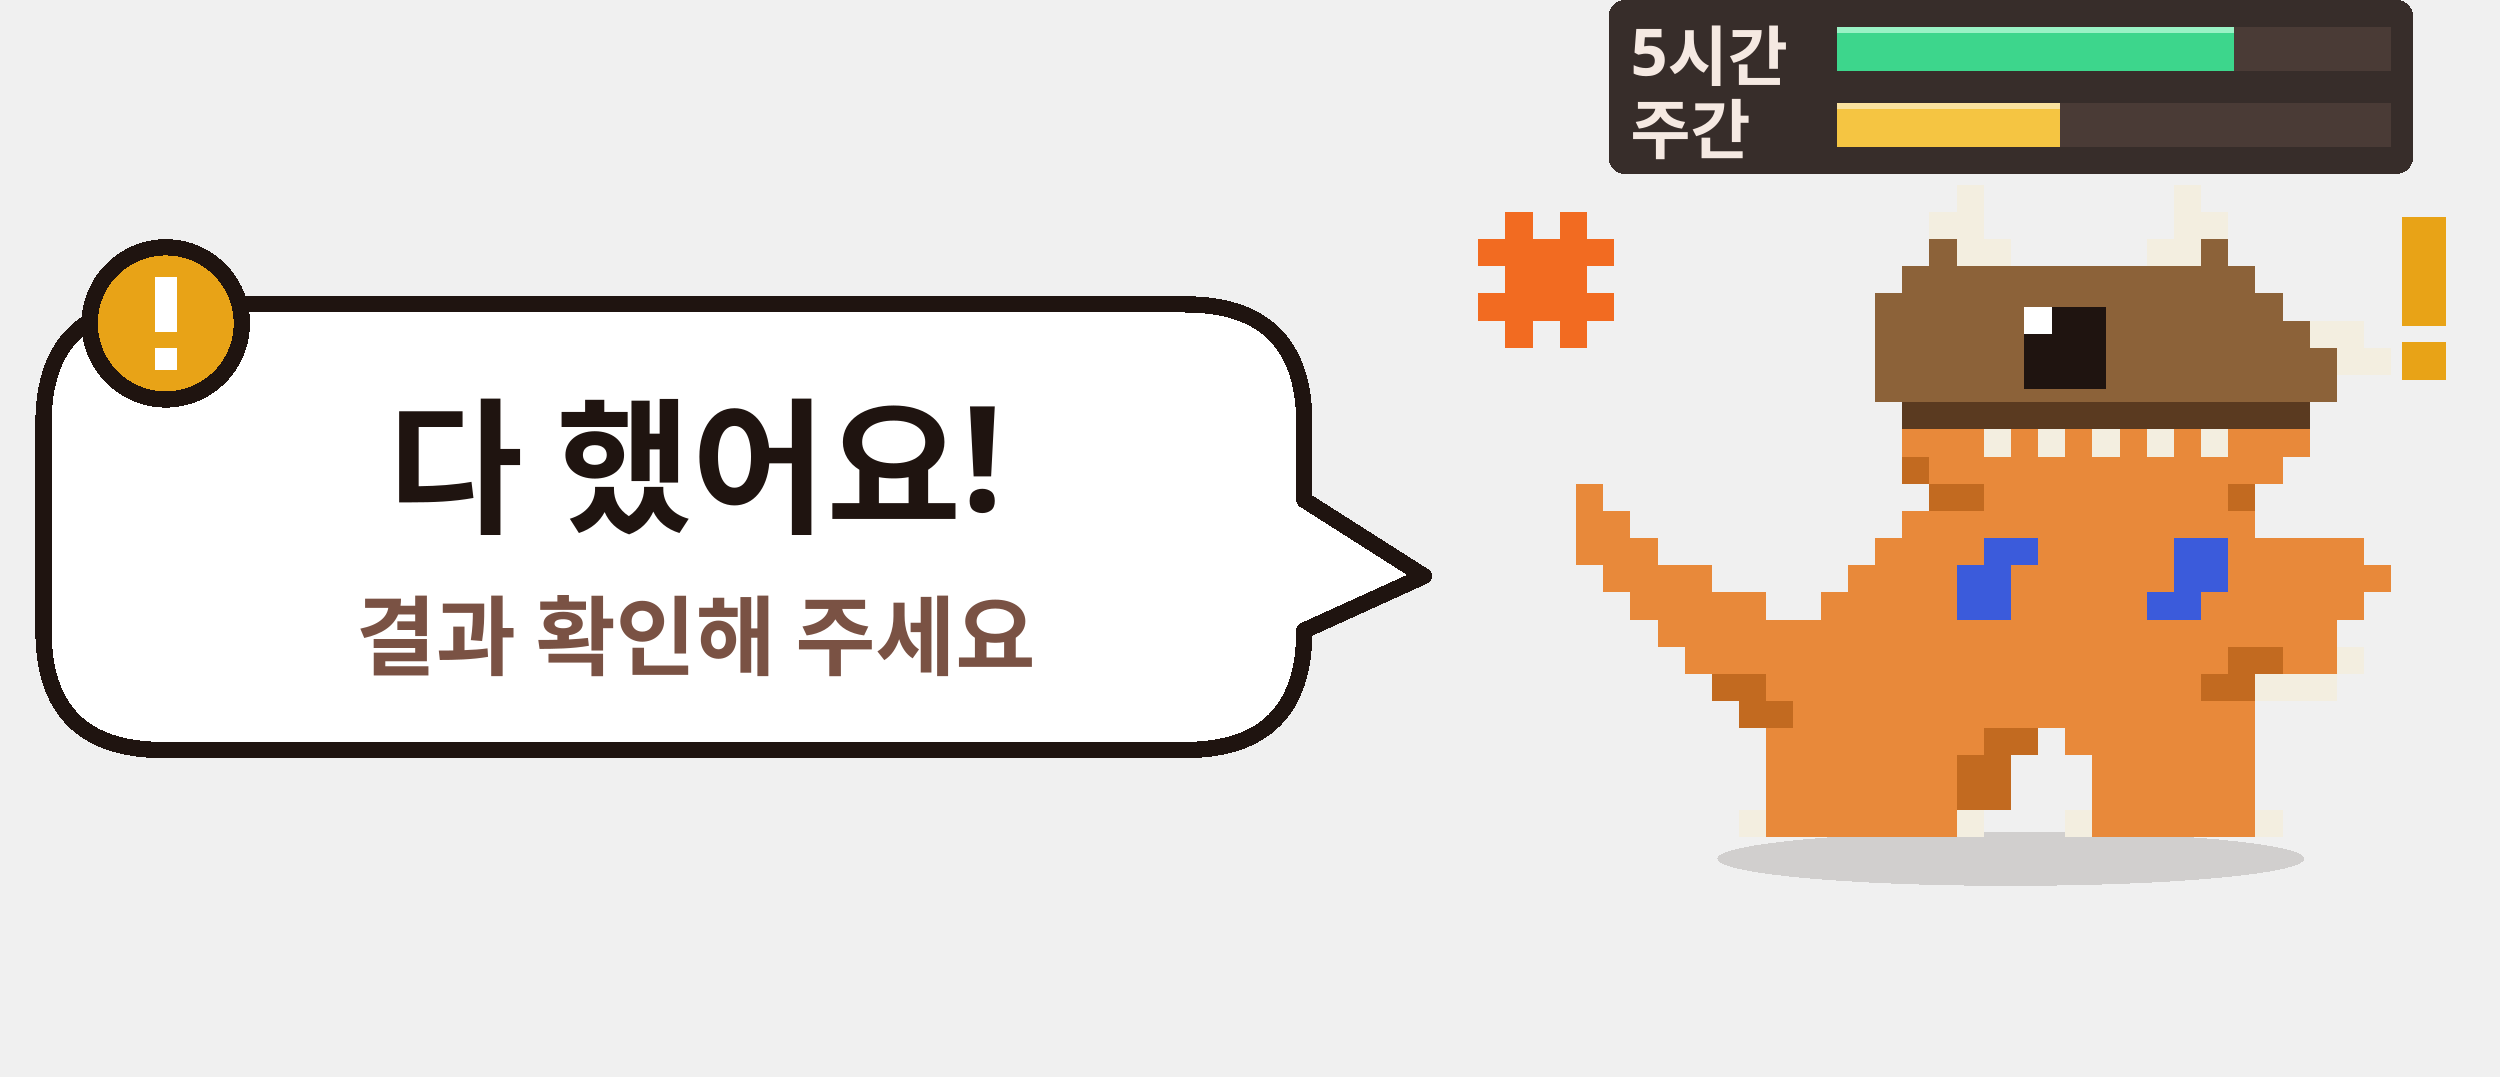
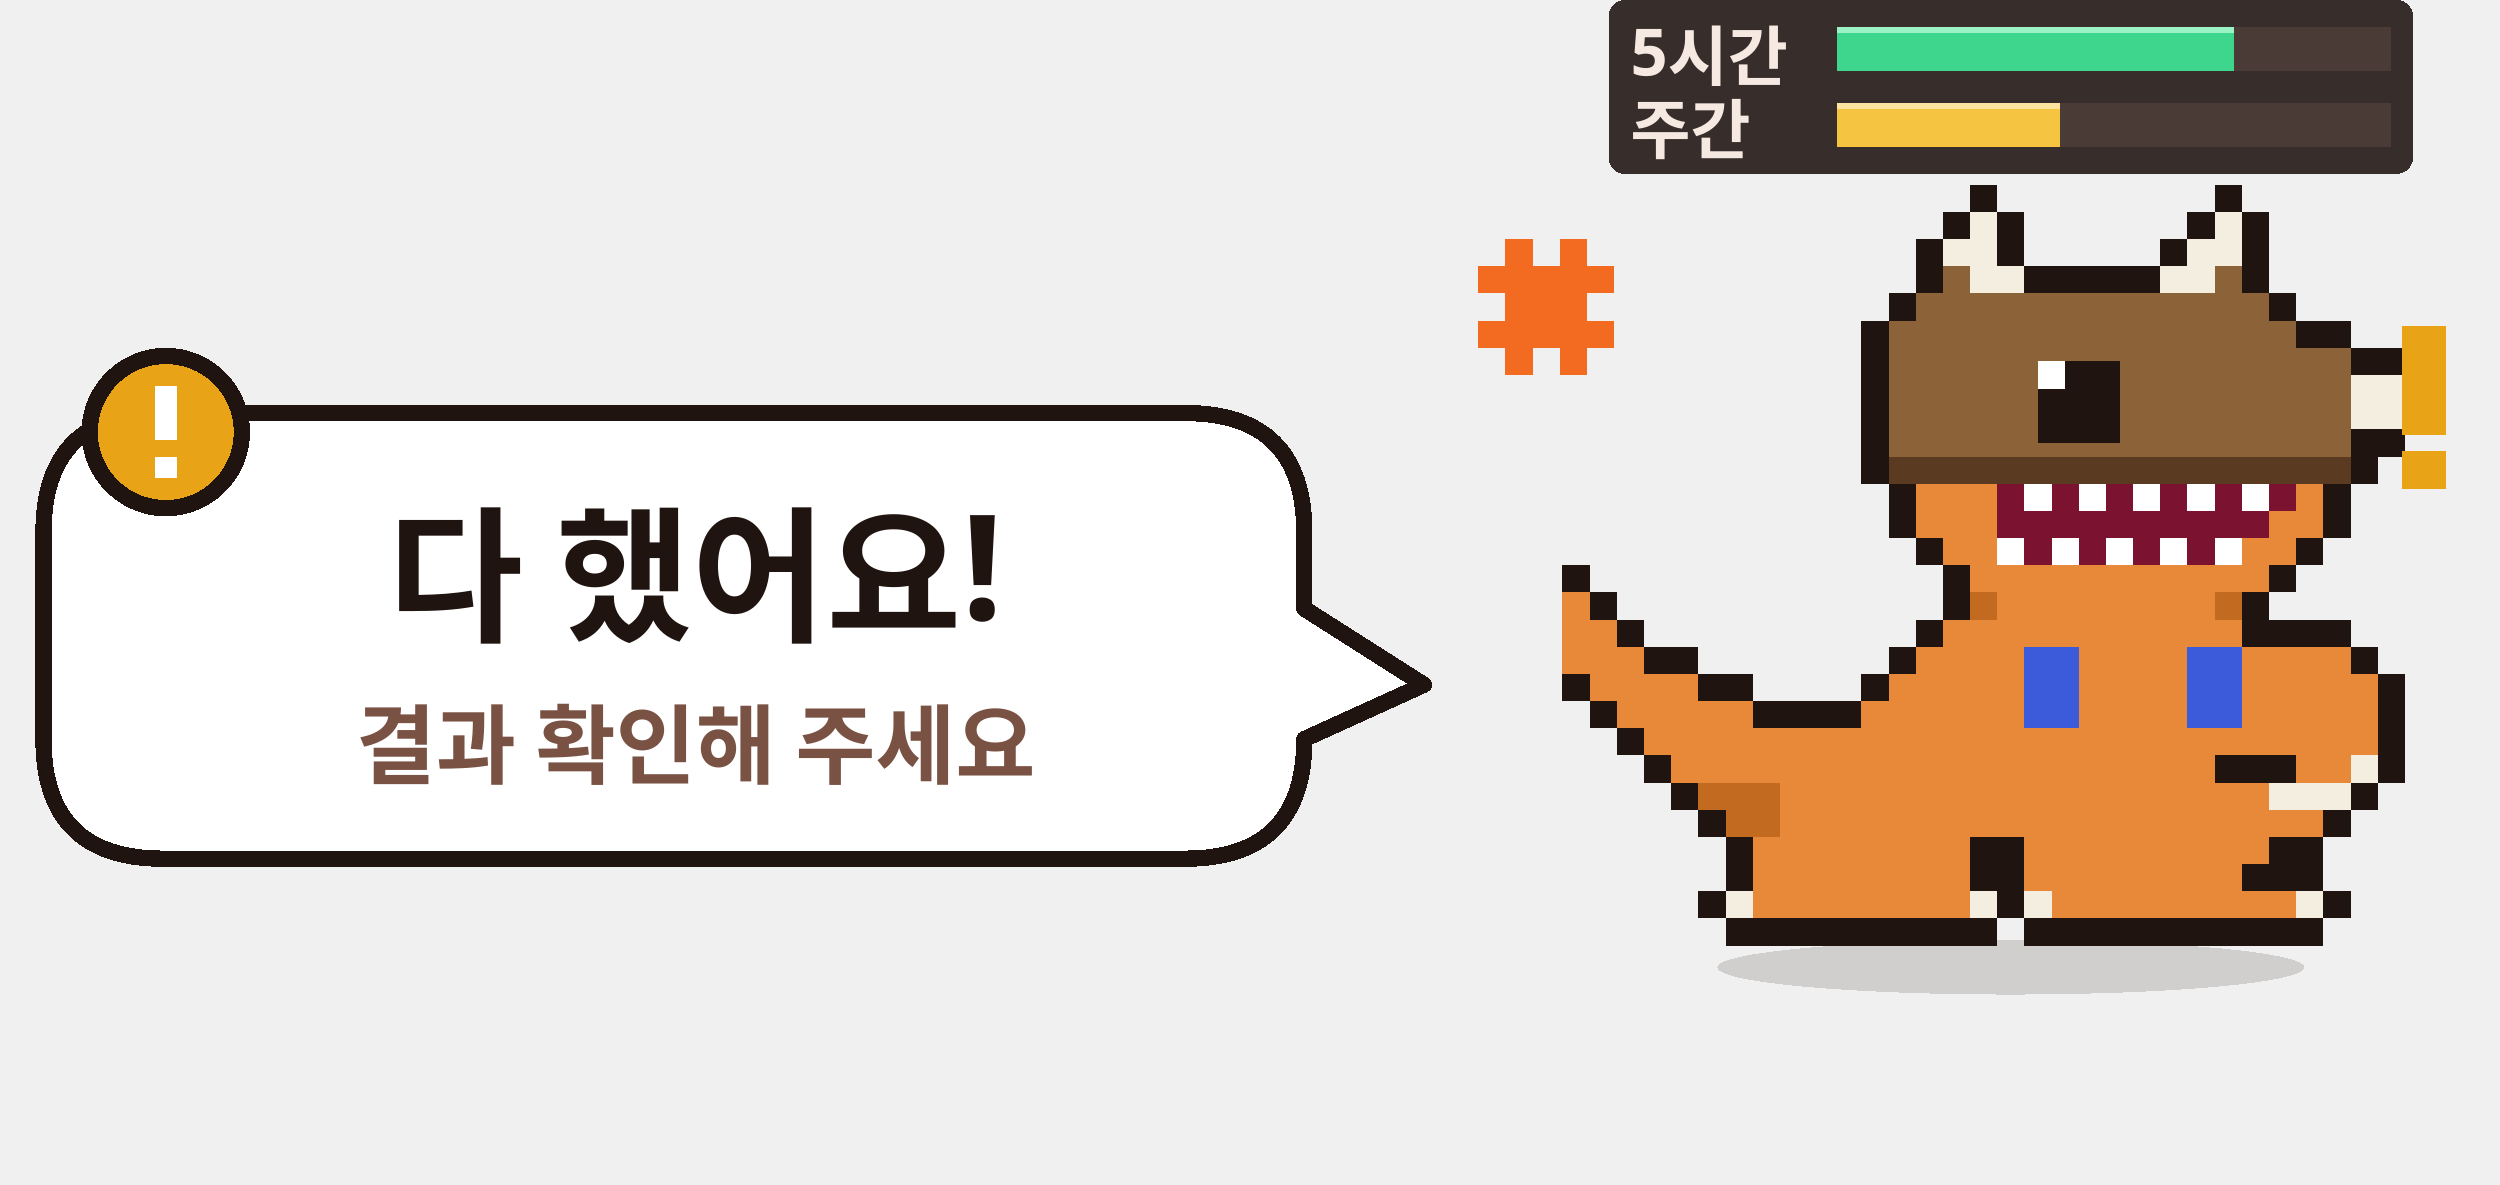
- <svg xmlns="http://www.w3.org/2000/svg" width="460" height="198" viewBox="0 0 460 198" shape-rendering="crispEdges">
+ <svg xmlns="http://www.w3.org/2000/svg" width="460" height="218" viewBox="0 0 460 218" shape-rendering="crispEdges">
  <g transform="translate(370 16)">
    <g transform="scale(1)">
      <g transform="translate(-370 -16)">
        <rect x="296" y="0" width="148" height="32" rx="3" fill="#1F1410" fill-opacity="0.88" />
        <text x="300" y="9" dominant-baseline="central" font-family="'Malgun Gothic','Apple SD Gothic Neo','Noto Sans KR',sans-serif" font-size="12" font-weight="700" fill="#F5E9E2">5시간</text>
        <rect x="338" y="5" width="102" height="8" fill="#4A3B36" />
        <rect x="338" y="5" width="73" height="8" fill="#3DD68C" />
        <rect x="338" y="5" width="73" height="1" fill="#9AF2C5" />
        <text x="300" y="23" dominant-baseline="central" font-family="'Malgun Gothic','Apple SD Gothic Neo','Noto Sans KR',sans-serif" font-size="12" font-weight="700" fill="#F5E9E2">주간</text>
        <rect x="338" y="19" width="102" height="8" fill="#4A3B36" />
        <rect x="338" y="19" width="41" height="8" fill="#F5C542" />
        <rect x="338" y="19" width="41" height="1" fill="#FBE3A0" />
      </g>
    </g>
  </g>
-   <g transform="translate(0 38)">
+   <g transform="translate(0 58)">
    <g transform="translate(262 68)">
      <g transform="scale(1)">
        <g transform="translate(-262 -68)">
          <path d="M30 18 H218 Q240 18 240 40 V54 L262 68 L240 78 Q240 100 218 100 H30 Q8 100 8 78 V40 Q8 18 30 18 Z" fill="#FFFFFF" stroke="#1F1410" stroke-width="3" stroke-linejoin="round" />
          <circle cx="30.5" cy="21.5" r="14" fill="#E8A317" stroke="#1F1410" stroke-width="3" />
          <rect x="28.5" y="13" width="4" height="10" fill="#FFFFFF" />
          <rect x="28.5" y="26" width="4" height="4" fill="#FFFFFF" />
          <text x="128" y="58" text-anchor="middle" font-family="'Malgun Gothic','Apple SD Gothic Neo','Noto Sans KR',sans-serif" font-size="27" font-weight="800" fill="#1F1410">다 했어요!</text>
          <text x="128" y="85" text-anchor="middle" font-family="'Malgun Gothic','Apple SD Gothic Neo','Noto Sans KR',sans-serif" font-size="16" font-weight="600" fill="#7A5244">결과 확인해 주세요</text>
        </g>
      </g>
    </g>
    <g transform="translate(370 118)">
      <g>
        <g transform="translate(-370 -118)">
          <ellipse cx="370" cy="120" rx="54" ry="5" fill="#1F1410" opacity="0.15" />
          <g>
            <animateTransform attributeName="transform" type="translate" values="0 0;0 -8;0 0" keyTimes="0;0.4;1" dur="0.9s" begin="0.8s" repeatCount="indefinite" calcMode="spline" keySplines="0.3 0 0.5 1;0.5 0 0.7 1" />
            <g transform="translate(220 6) scale(10)">
-               <g transform="translate(7 -1)">
+               <g transform="translate(6.75 -2.5)">
                <g>
                  <animateTransform attributeName="transform" type="translate" values="0 0;0 -0.3" dur="1.4s" calcMode="discrete" repeatCount="indefinite" />
-                   <rect x="7" y="0" width="0.5" height="0.5" fill="#F3EEE0" />
-                   <rect x="11" y="0" width="0.5" height="0.5" fill="#F3EEE0" />
-                   <rect x="6.5" y="0.5" width="1" height="0.5" fill="#F3EEE0" />
-                   <rect x="11" y="0.5" width="1" height="0.5" fill="#F3EEE0" />
-                   <rect x="6.5" y="1" width="0.5" height="0.5" fill="#8C6239" />
-                   <rect x="7" y="1" width="1" height="0.5" fill="#F3EEE0" />
-                   <rect x="10.5" y="1" width="1" height="0.5" fill="#F3EEE0" />
-                   <rect x="11.5" y="1" width="0.5" height="0.5" fill="#8C6239" />
-                   <rect x="6" y="1.5" width="6.5" height="0.5" fill="#8C6239" />
-                   <rect x="5.5" y="2" width="7.5" height="0.5" fill="#8C6239" />
-                   <rect x="5.5" y="2.5" width="3" height="0.5" fill="#8C6239" />
-                   <rect x="8.5" y="2.5" width="1" height="0.5" fill="#1E9E5A" />
-                   <rect x="9.5" y="2.5" width="4" height="0.5" fill="#8C6239" />
-                   <rect x="13.5" y="2.5" width="1" height="0.5" fill="#F3EEE0" />
-                   <rect x="5.5" y="3" width="3" height="0.5" fill="#8C6239" />
-                   <rect x="8.5" y="3" width="1" height="0.5" fill="#1E9E5A" />
-                   <rect x="9.5" y="3" width="4.5" height="0.5" fill="#8C6239" />
-                   <rect x="14" y="3" width="1" height="0.5" fill="#F3EEE0" />
-                   <rect x="5.5" y="3.5" width="8.5" height="0.5" fill="#8C6239" />
-                   <rect x="6" y="4" width="7.5" height="0.5" fill="#5A3A20" />
-                   <rect x="6" y="4.5" width="1.5" height="0.5" fill="#E8893A" />
-                   <rect x="7.5" y="4.5" width="0.5" height="0.5" fill="#F3EEE0" />
-                   <rect x="8" y="4.5" width="0.5" height="0.5" fill="#E8893A" />
-                   <rect x="8.5" y="4.5" width="0.5" height="0.5" fill="#F3EEE0" />
-                   <rect x="9" y="4.5" width="0.5" height="0.5" fill="#E8893A" />
-                   <rect x="9.5" y="4.5" width="0.5" height="0.5" fill="#F3EEE0" />
-                   <rect x="10" y="4.5" width="0.5" height="0.5" fill="#E8893A" />
-                   <rect x="10.5" y="4.5" width="0.5" height="0.5" fill="#F3EEE0" />
-                   <rect x="11" y="4.5" width="0.5" height="0.5" fill="#E8893A" />
-                   <rect x="11.5" y="4.5" width="0.5" height="0.5" fill="#F3EEE0" />
-                   <rect x="12" y="4.5" width="1.5" height="0.5" fill="#E8893A" />
-                   <rect x="6" y="5" width="0.5" height="0.5" fill="#C26A20" />
-                   <rect x="6.5" y="5" width="6.5" height="0.5" fill="#E8893A" />
-                   <rect x="0" y="5.5" width="0.5" height="0.5" fill="#E8893A" />
-                   <rect x="6.5" y="5.5" width="1" height="0.5" fill="#C26A20" />
-                   <rect x="7.5" y="5.5" width="4.5" height="0.5" fill="#E8893A" />
-                   <rect x="12" y="5.5" width="0.5" height="0.5" fill="#C26A20" />
-                   <rect x="0" y="6" width="1" height="0.5" fill="#E8893A" />
-                   <rect x="6" y="6" width="6.5" height="0.5" fill="#E8893A" />
-                   <rect x="0" y="6.5" width="1.5" height="0.5" fill="#E8893A" />
-                   <rect x="5.5" y="6.5" width="2" height="0.5" fill="#E8893A" />
-                   <rect x="7.5" y="6.5" width="1" height="0.5" fill="#3B5BDB" />
-                   <rect x="8.5" y="6.5" width="2.5" height="0.5" fill="#E8893A" />
-                   <rect x="11" y="6.5" width="1" height="0.5" fill="#3B5BDB" />
-                   <rect x="12" y="6.5" width="2.5" height="0.5" fill="#E8893A" />
-                   <rect x="0.5" y="7" width="2" height="0.5" fill="#E8893A" />
-                   <rect x="5" y="7" width="2" height="0.5" fill="#E8893A" />
-                   <rect x="7" y="7" width="1" height="0.5" fill="#3B5BDB" />
-                   <rect x="8" y="7" width="3" height="0.5" fill="#E8893A" />
-                   <rect x="11" y="7" width="1" height="0.5" fill="#3B5BDB" />
-                   <rect x="12" y="7" width="3" height="0.5" fill="#E8893A" />
-                   <rect x="1" y="7.5" width="2.5" height="0.5" fill="#E8893A" />
-                   <rect x="4.5" y="7.5" width="2.5" height="0.5" fill="#E8893A" />
-                   <rect x="7" y="7.5" width="1" height="0.5" fill="#3B5BDB" />
-                   <rect x="8" y="7.5" width="2.5" height="0.5" fill="#E8893A" />
-                   <rect x="10.5" y="7.5" width="1" height="0.5" fill="#3B5BDB" />
-                   <rect x="11.5" y="7.5" width="3" height="0.5" fill="#E8893A" />
-                   <rect x="1.5" y="8" width="12.5" height="0.5" fill="#E8893A" />
-                   <rect x="2" y="8.5" width="10" height="0.5" fill="#E8893A" />
-                   <rect x="12" y="8.5" width="1" height="0.5" fill="#C26A20" />
-                   <rect x="13" y="8.5" width="1" height="0.5" fill="#E8893A" />
-                   <rect x="14" y="8.5" width="0.5" height="0.5" fill="#F3EEE0" />
-                   <rect x="2.5" y="9" width="1" height="0.5" fill="#C26A20" />
-                   <rect x="3.5" y="9" width="8" height="0.5" fill="#E8893A" />
-                   <rect x="11.5" y="9" width="1" height="0.5" fill="#C26A20" />
-                   <rect x="12.5" y="9" width="1.5" height="0.5" fill="#F3EEE0" />
-                   <rect x="3" y="9.5" width="1" height="0.5" fill="#C26A20" />
-                   <rect x="4" y="9.5" width="8.5" height="0.5" fill="#E8893A" />
-                   <rect x="3.5" y="10" width="4" height="0.5" fill="#E8893A" />
-                   <rect x="7.5" y="10" width="1" height="0.5" fill="#C26A20" />
-                   <rect x="9" y="10" width="3.5" height="0.5" fill="#E8893A" />
-                   <rect x="3.5" y="10.5" width="3.5" height="0.5" fill="#E8893A" />
-                   <rect x="7" y="10.5" width="1" height="0.5" fill="#C26A20" />
-                   <rect x="9.5" y="10.5" width="3" height="0.5" fill="#E8893A" />
-                   <rect x="3.5" y="11" width="3.5" height="0.5" fill="#E8893A" />
-                   <rect x="7" y="11" width="1" height="0.5" fill="#C26A20" />
-                   <rect x="9.5" y="11" width="3" height="0.5" fill="#E8893A" />
-                   <rect x="3" y="11.5" width="0.5" height="0.5" fill="#F3EEE0" />
-                   <rect x="3.5" y="11.5" width="3.5" height="0.5" fill="#E8893A" />
-                   <rect x="7" y="11.5" width="0.5" height="0.5" fill="#F3EEE0" />
-                   <rect x="9" y="11.5" width="0.5" height="0.5" fill="#F3EEE0" />
-                   <rect x="9.5" y="11.5" width="3" height="0.5" fill="#E8893A" />
-                   <rect x="12.5" y="11.5" width="0.5" height="0.5" fill="#F3EEE0" />
-                   <rect x="8.5" y="2.5" width="1" height="1" fill="#8C6239" />
-                   <rect x="8.25" y="2.25" width="1.5" height="1.5" fill="#1F1410" />
-                   <rect x="8.25" y="2.25" width="0.5" height="0.5" fill="#FFFFFF" />
+                   <rect x="7.5" y="-0.5" width="0.5" height="0.5" fill="#1F1410" />
+                   <rect x="12" y="-0.5" width="0.5" height="0.5" fill="#1F1410" />
+                   <rect x="7" y="0" width="0.5" height="0.5" fill="#1F1410" />
+                   <rect x="8" y="0" width="0.5" height="0.5" fill="#1F1410" />
+                   <rect x="11.5" y="0" width="0.5" height="0.5" fill="#1F1410" />
+                   <rect x="12.5" y="0" width="0.5" height="0.5" fill="#1F1410" />
+                   <rect x="6.5" y="0.5" width="0.5" height="0.5" fill="#1F1410" />
+                   <rect x="8" y="0.5" width="0.5" height="0.5" fill="#1F1410" />
+                   <rect x="11" y="0.5" width="0.5" height="0.5" fill="#1F1410" />
+                   <rect x="12.5" y="0.5" width="0.5" height="0.5" fill="#1F1410" />
+                   <rect x="6.5" y="1" width="0.5" height="0.5" fill="#1F1410" />
+                   <rect x="8.5" y="1" width="2.5" height="0.5" fill="#1F1410" />
+                   <rect x="12.5" y="1" width="0.5" height="0.5" fill="#1F1410" />
+                   <rect x="6" y="1.5" width="0.5" height="0.5" fill="#1F1410" />
+                   <rect x="13" y="1.5" width="0.5" height="0.5" fill="#1F1410" />
+                   <rect x="5.5" y="2" width="0.5" height="0.5" fill="#1F1410" />
+                   <rect x="13.5" y="2" width="1" height="0.5" fill="#1F1410" />
+                   <rect x="5.5" y="2.5" width="0.5" height="0.5" fill="#1F1410" />
+                   <rect x="14.5" y="2.5" width="1" height="0.5" fill="#1F1410" />
+                   <rect x="5.5" y="3" width="0.5" height="0.5" fill="#1F1410" />
+                   <rect x="15.5" y="3" width="0.5" height="0.5" fill="#1F1410" />
+                   <rect x="5.5" y="3.5" width="0.5" height="0.5" fill="#1F1410" />
+                   <rect x="15.5" y="3.5" width="0.5" height="0.5" fill="#1F1410" />
+                   <rect x="5.5" y="4" width="0.5" height="0.5" fill="#1F1410" />
+                   <rect x="14.5" y="4" width="1" height="0.5" fill="#1F1410" />
+                   <rect x="5.5" y="4.5" width="0.5" height="0.5" fill="#1F1410" />
+                   <rect x="14.5" y="4.5" width="0.5" height="0.5" fill="#1F1410" />
+                   <rect x="6" y="5" width="0.5" height="0.5" fill="#1F1410" />
+                   <rect x="14" y="5" width="0.5" height="0.5" fill="#1F1410" />
+                   <rect x="6" y="5.5" width="0.5" height="0.5" fill="#1F1410" />
+                   <rect x="14" y="5.5" width="0.5" height="0.5" fill="#1F1410" />
+                   <rect x="6.5" y="6" width="0.5" height="0.5" fill="#1F1410" />
+                   <rect x="13.5" y="6" width="0.5" height="0.5" fill="#1F1410" />
+                   <rect x="0" y="6.5" width="0.5" height="0.5" fill="#1F1410" />
+                   <rect x="7" y="6.5" width="0.5" height="0.5" fill="#1F1410" />
+                   <rect x="13" y="6.5" width="0.5" height="0.5" fill="#1F1410" />
+                   <rect x="0.5" y="7" width="0.5" height="0.5" fill="#1F1410" />
+                   <rect x="7" y="7" width="0.5" height="0.5" fill="#1F1410" />
+                   <rect x="12.5" y="7" width="0.5" height="0.5" fill="#1F1410" />
+                   <rect x="1" y="7.5" width="0.5" height="0.5" fill="#1F1410" />
+                   <rect x="6.5" y="7.5" width="0.5" height="0.5" fill="#1F1410" />
+                   <rect x="12.5" y="7.5" width="2" height="0.5" fill="#1F1410" />
+                   <rect x="1.5" y="8" width="1" height="0.5" fill="#1F1410" />
+                   <rect x="6" y="8" width="0.5" height="0.5" fill="#1F1410" />
+                   <rect x="14.5" y="8" width="0.5" height="0.5" fill="#1F1410" />
+                   <rect x="0" y="8.5" width="0.5" height="0.5" fill="#1F1410" />
+                   <rect x="2.5" y="8.5" width="1" height="0.5" fill="#1F1410" />
+                   <rect x="5.5" y="8.5" width="0.5" height="0.5" fill="#1F1410" />
+                   <rect x="15" y="8.5" width="0.5" height="0.5" fill="#1F1410" />
+                   <rect x="0.5" y="9" width="0.5" height="0.5" fill="#1F1410" />
+                   <rect x="3.5" y="9" width="2" height="0.5" fill="#1F1410" />
+                   <rect x="15" y="9" width="0.5" height="0.5" fill="#1F1410" />
+                   <rect x="1" y="9.5" width="0.5" height="0.5" fill="#1F1410" />
+                   <rect x="15" y="9.5" width="0.5" height="0.5" fill="#1F1410" />
+                   <rect x="1.5" y="10" width="0.5" height="0.5" fill="#1F1410" />
+                   <rect x="15" y="10" width="0.5" height="0.5" fill="#1F1410" />
+                   <rect x="2" y="10.5" width="0.5" height="0.5" fill="#1F1410" />
+                   <rect x="14.5" y="10.5" width="0.5" height="0.5" fill="#1F1410" />
+                   <rect x="2.5" y="11" width="0.5" height="0.5" fill="#1F1410" />
+                   <rect x="14" y="11" width="0.5" height="0.5" fill="#1F1410" />
+                   <rect x="3" y="11.5" width="0.5" height="0.5" fill="#1F1410" />
+                   <rect x="13" y="11.5" width="1" height="0.5" fill="#1F1410" />
+                   <rect x="3" y="12" width="0.5" height="0.5" fill="#1F1410" />
+                   <rect x="7.5" y="12" width="1" height="0.5" fill="#1F1410" />
+                   <rect x="12.5" y="12" width="1.5" height="0.5" fill="#1F1410" />
+                   <rect x="2.5" y="12.5" width="0.5" height="0.5" fill="#1F1410" />
+                   <rect x="8" y="12.5" width="0.5" height="0.5" fill="#1F1410" />
+                   <rect x="14" y="12.5" width="0.5" height="0.5" fill="#1F1410" />
+                   <rect x="3" y="13" width="5" height="0.5" fill="#1F1410" />
+                   <rect x="8.5" y="13" width="5.5" height="0.5" fill="#1F1410" />
+                   <rect x="7.5" y="0" width="0.5" height="0.5" fill="#F3EEE0" />
+                   <rect x="12" y="0" width="0.5" height="0.5" fill="#F3EEE0" />
+                   <rect x="7" y="0.5" width="1" height="0.5" fill="#F3EEE0" />
+                   <rect x="11.5" y="0.5" width="1" height="0.5" fill="#F3EEE0" />
+                   <rect x="7" y="1" width="0.5" height="0.5" fill="#8C6239" />
+                   <rect x="7.5" y="1" width="1" height="0.5" fill="#F3EEE0" />
+                   <rect x="11" y="1" width="1" height="0.5" fill="#F3EEE0" />
+                   <rect x="12" y="1" width="0.5" height="0.5" fill="#8C6239" />
+                   <rect x="6.5" y="1.5" width="6.5" height="0.5" fill="#8C6239" />
+                   <rect x="6" y="2" width="7.5" height="0.5" fill="#8C6239" />
+                   <rect x="6" y="2.5" width="8.5" height="0.5" fill="#8C6239" />
+                   <rect x="6" y="3" width="3" height="0.5" fill="#8C6239" />
+                   <rect x="9" y="3" width="1" height="0.5" fill="#1E9E5A" />
+                   <rect x="10" y="3" width="4.5" height="0.5" fill="#8C6239" />
+                   <rect x="14.5" y="3" width="1" height="0.5" fill="#F3EEE0" />
+                   <rect x="6" y="3.5" width="3" height="0.5" fill="#8C6239" />
+                   <rect x="9" y="3.5" width="0.5" height="0.5" fill="#1E9E5A" />
+                   <rect x="9.5" y="3.5" width="0.5" height="0.5" fill="#1F1410" />
+                   <rect x="10" y="3.5" width="4.5" height="0.5" fill="#8C6239" />
+                   <rect x="14.5" y="3.5" width="1" height="0.5" fill="#F3EEE0" />
+                   <rect x="6" y="4" width="8.5" height="0.5" fill="#8C6239" />
+                   <rect x="6" y="4.5" width="8.5" height="0.5" fill="#5A3A20" />
+                   <rect x="6.5" y="5" width="1.5" height="0.5" fill="#E8893A" />
+                   <rect x="8" y="5" width="0.5" height="0.5" fill="#7A1230" />
+                   <rect x="8.5" y="5" width="0.5" height="0.5" fill="#FFFFFF" />
+                   <rect x="9" y="5" width="0.5" height="0.5" fill="#7A1230" />
+                   <rect x="9.5" y="5" width="0.5" height="0.5" fill="#FFFFFF" />
+                   <rect x="10" y="5" width="0.5" height="0.5" fill="#7A1230" />
+                   <rect x="10.5" y="5" width="0.5" height="0.5" fill="#FFFFFF" />
+                   <rect x="11" y="5" width="0.5" height="0.5" fill="#7A1230" />
+                   <rect x="11.5" y="5" width="0.5" height="0.5" fill="#FFFFFF" />
+                   <rect x="12" y="5" width="0.5" height="0.5" fill="#7A1230" />
+                   <rect x="12.5" y="5" width="0.5" height="0.5" fill="#FFFFFF" />
+                   <rect x="13" y="5" width="0.5" height="0.5" fill="#7A1230" />
+                   <rect x="13.5" y="5" width="0.5" height="0.5" fill="#E8893A" />
+                   <rect x="6.5" y="5.5" width="1.5" height="0.5" fill="#E8893A" />
+                   <rect x="8" y="5.5" width="5" height="0.5" fill="#7A1230" />
+                   <rect x="13" y="5.5" width="1" height="0.5" fill="#E8893A" />
+                   <rect x="7" y="6" width="1" height="0.5" fill="#E8893A" />
+                   <rect x="8" y="6" width="0.5" height="0.5" fill="#FFFFFF" />
+                   <rect x="8.5" y="6" width="0.5" height="0.5" fill="#7A1230" />
+                   <rect x="9" y="6" width="0.5" height="0.5" fill="#FFFFFF" />
+                   <rect x="9.5" y="6" width="0.5" height="0.5" fill="#7A1230" />
+                   <rect x="10" y="6" width="0.5" height="0.5" fill="#FFFFFF" />
+                   <rect x="10.5" y="6" width="0.5" height="0.5" fill="#7A1230" />
+                   <rect x="11" y="6" width="0.5" height="0.5" fill="#FFFFFF" />
+                   <rect x="11.5" y="6" width="0.5" height="0.5" fill="#7A1230" />
+                   <rect x="12" y="6" width="0.5" height="0.5" fill="#FFFFFF" />
+                   <rect x="12.5" y="6" width="1" height="0.5" fill="#E8893A" />
+                   <rect x="7.5" y="6.5" width="5.5" height="0.5" fill="#E8893A" />
+                   <rect x="0" y="7" width="0.5" height="0.5" fill="#E8893A" />
+                   <rect x="7.5" y="7" width="0.5" height="0.5" fill="#C26A20" />
+                   <rect x="8" y="7" width="4" height="0.5" fill="#E8893A" />
+                   <rect x="12" y="7" width="0.5" height="0.5" fill="#C26A20" />
+                   <rect x="0" y="7.5" width="1" height="0.5" fill="#E8893A" />
+                   <rect x="7" y="7.5" width="5.5" height="0.5" fill="#E8893A" />
+                   <rect x="0" y="8" width="1.5" height="0.5" fill="#E8893A" />
+                   <rect x="6.5" y="8" width="2" height="0.5" fill="#E8893A" />
+                   <rect x="8.5" y="8" width="1" height="0.5" fill="#3B5BDB" />
+                   <rect x="9.5" y="8" width="2" height="0.5" fill="#E8893A" />
+                   <rect x="11.5" y="8" width="1" height="0.5" fill="#3B5BDB" />
+                   <rect x="12.5" y="8" width="2" height="0.5" fill="#E8893A" />
+                   <rect x="0.5" y="8.5" width="2" height="0.5" fill="#E8893A" />
+                   <rect x="6" y="8.5" width="2.5" height="0.5" fill="#E8893A" />
+                   <rect x="8.5" y="8.5" width="1" height="0.5" fill="#3B5BDB" />
+                   <rect x="9.5" y="8.5" width="2" height="0.5" fill="#E8893A" />
+                   <rect x="11.5" y="8.5" width="1" height="0.5" fill="#3B5BDB" />
+                   <rect x="12.5" y="8.5" width="2.5" height="0.5" fill="#E8893A" />
+                   <rect x="1" y="9" width="2.5" height="0.5" fill="#E8893A" />
+                   <rect x="5.5" y="9" width="3" height="0.5" fill="#E8893A" />
+                   <rect x="8.5" y="9" width="1" height="0.5" fill="#3B5BDB" />
+                   <rect x="9.5" y="9" width="2" height="0.5" fill="#E8893A" />
+                   <rect x="11.5" y="9" width="1" height="0.5" fill="#3B5BDB" />
+                   <rect x="12.5" y="9" width="2.5" height="0.5" fill="#E8893A" />
+                   <rect x="1.5" y="9.5" width="13.5" height="0.5" fill="#E8893A" />
+                   <rect x="2" y="10" width="10" height="0.5" fill="#E8893A" />
+                   <rect x="12" y="10" width="1.5" height="0.5" fill="#1F1410" />
+                   <rect x="13.5" y="10" width="1" height="0.5" fill="#E8893A" />
+                   <rect x="14.5" y="10" width="0.5" height="0.5" fill="#F3EEE0" />
+                   <rect x="2.5" y="10.5" width="1.5" height="0.5" fill="#C26A20" />
+                   <rect x="4" y="10.5" width="9" height="0.5" fill="#E8893A" />
+                   <rect x="13" y="10.5" width="1.5" height="0.5" fill="#F3EEE0" />
+                   <rect x="3" y="11" width="1" height="0.5" fill="#C26A20" />
+                   <rect x="4" y="11" width="10" height="0.5" fill="#E8893A" />
+                   <rect x="3.5" y="11.5" width="4" height="0.5" fill="#E8893A" />
+                   <rect x="7.5" y="11.5" width="1" height="0.5" fill="#1F1410" />
+                   <rect x="8.5" y="11.5" width="4.5" height="0.5" fill="#E8893A" />
+                   <rect x="3.5" y="12" width="4" height="0.5" fill="#E8893A" />
+                   <rect x="8.5" y="12" width="4" height="0.5" fill="#E8893A" />
+                   <rect x="3" y="12.5" width="0.5" height="0.5" fill="#F3EEE0" />
+                   <rect x="3.5" y="12.5" width="4" height="0.5" fill="#E8893A" />
+                   <rect x="7.5" y="12.5" width="0.5" height="0.5" fill="#F3EEE0" />
+                   <rect x="8.5" y="12.5" width="0.5" height="0.5" fill="#F3EEE0" />
+                   <rect x="9" y="12.5" width="4.5" height="0.5" fill="#E8893A" />
+                   <rect x="13.5" y="12.5" width="0.5" height="0.5" fill="#F3EEE0" />
+                   <rect x="9" y="3" width="1" height="1" fill="#8C6239" />
+                   <rect x="8.75" y="2.75" width="1.5" height="1.5" fill="#1F1410" />
+                   <rect x="8.75" y="2.75" width="0.5" height="0.5" fill="#FFFFFF" />
                </g>
              </g>
-               <g transform="translate(5.2 -0.5)">
+               <g transform="translate(5.2 -2)">
                <animateTransform attributeName="transform" type="translate" values="0 0;0 -0.4;0 0" dur="2s" repeatCount="indefinite" additive="sum" />
                <g>
                  <animate attributeName="opacity" values="0.7;1;0.7" dur="2s" repeatCount="indefinite" />
                  <rect x="0.5" y="0" width="0.5" height="0.5" fill="#F26B21" />
                  <rect x="1.5" y="0" width="0.5" height="0.5" fill="#F26B21" />
                  <rect x="0" y="0.5" width="2.5" height="0.5" fill="#F26B21" />
                  <rect x="0.5" y="1" width="1.5" height="0.5" fill="#F26B21" />
                  <rect x="0" y="1.5" width="2.5" height="0.5" fill="#F26B21" />
                  <rect x="0.5" y="2" width="0.5" height="0.5" fill="#F26B21" />
                  <rect x="1.5" y="2" width="0.5" height="0.5" fill="#F26B21" />
                </g>
              </g>
            </g>
          </g>
        </g>
      </g>
    </g>
    <g>
      <animate attributeName="opacity" values="1;0.2;1" dur="0.8s" repeatCount="indefinite" />
      <rect x="442" y="2" width="8" height="20" fill="#E8A317" />
      <rect x="442" y="25" width="8" height="7" fill="#E8A317" />
    </g>
  </g>
</svg>
